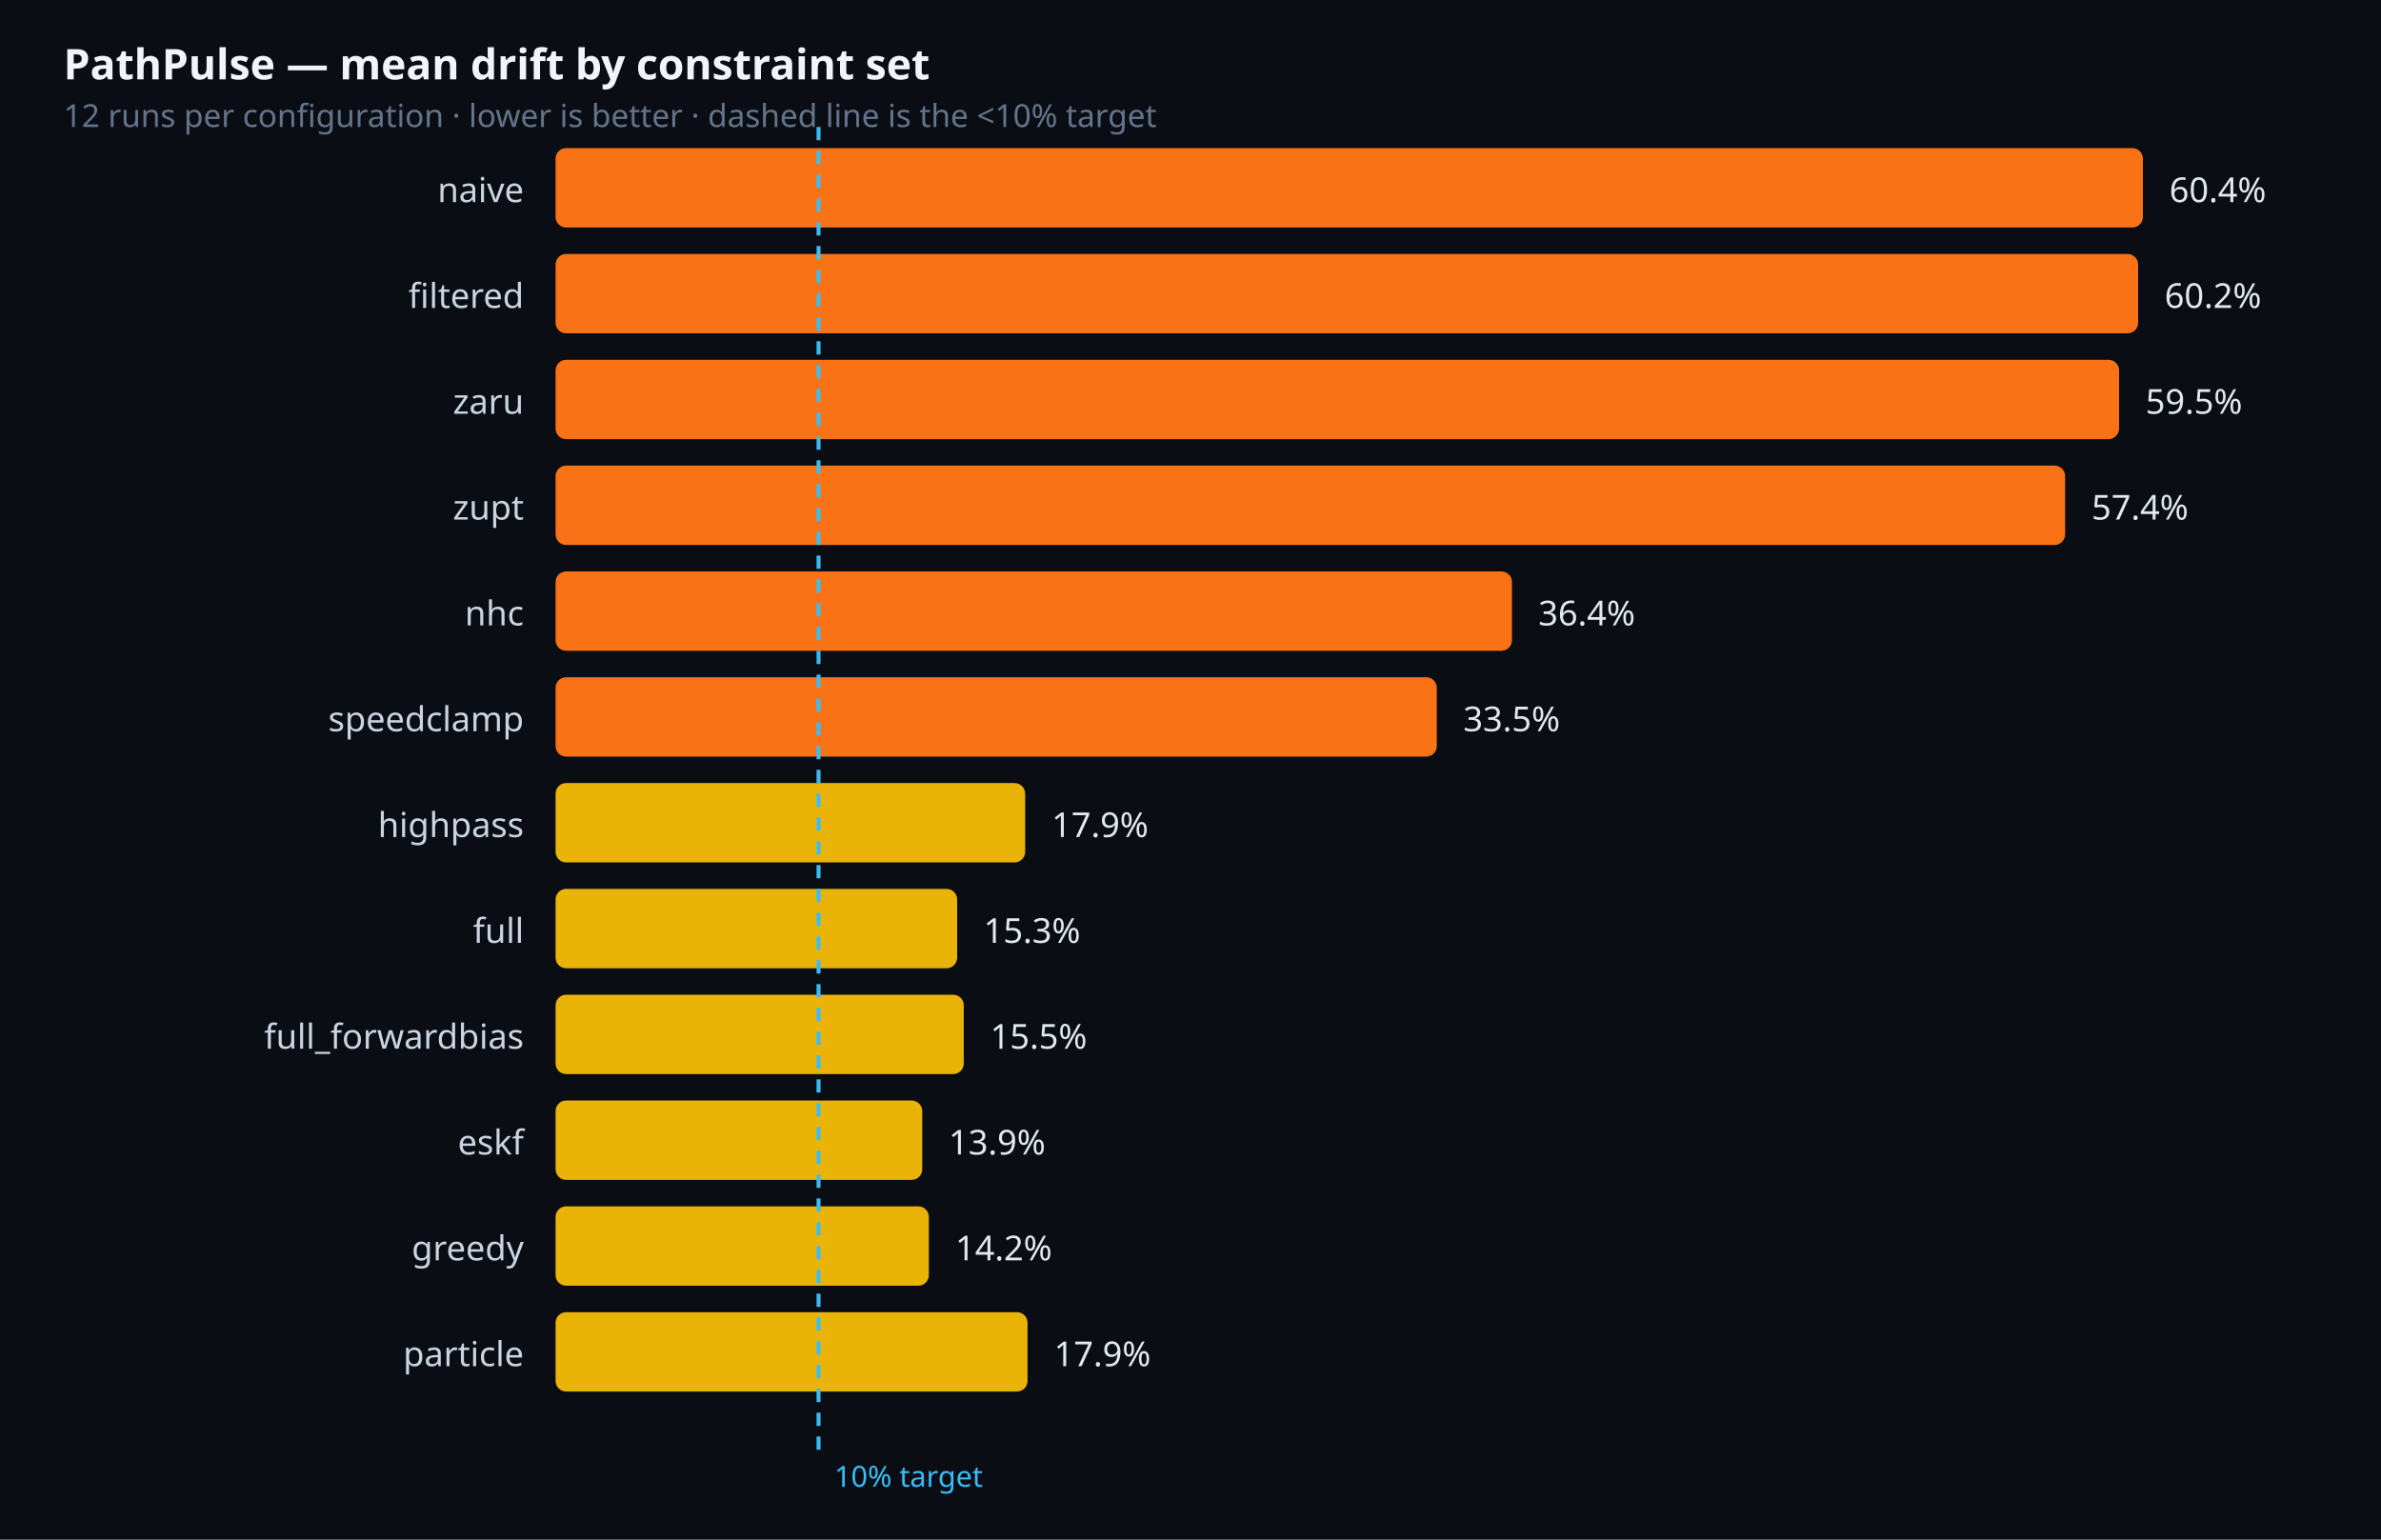
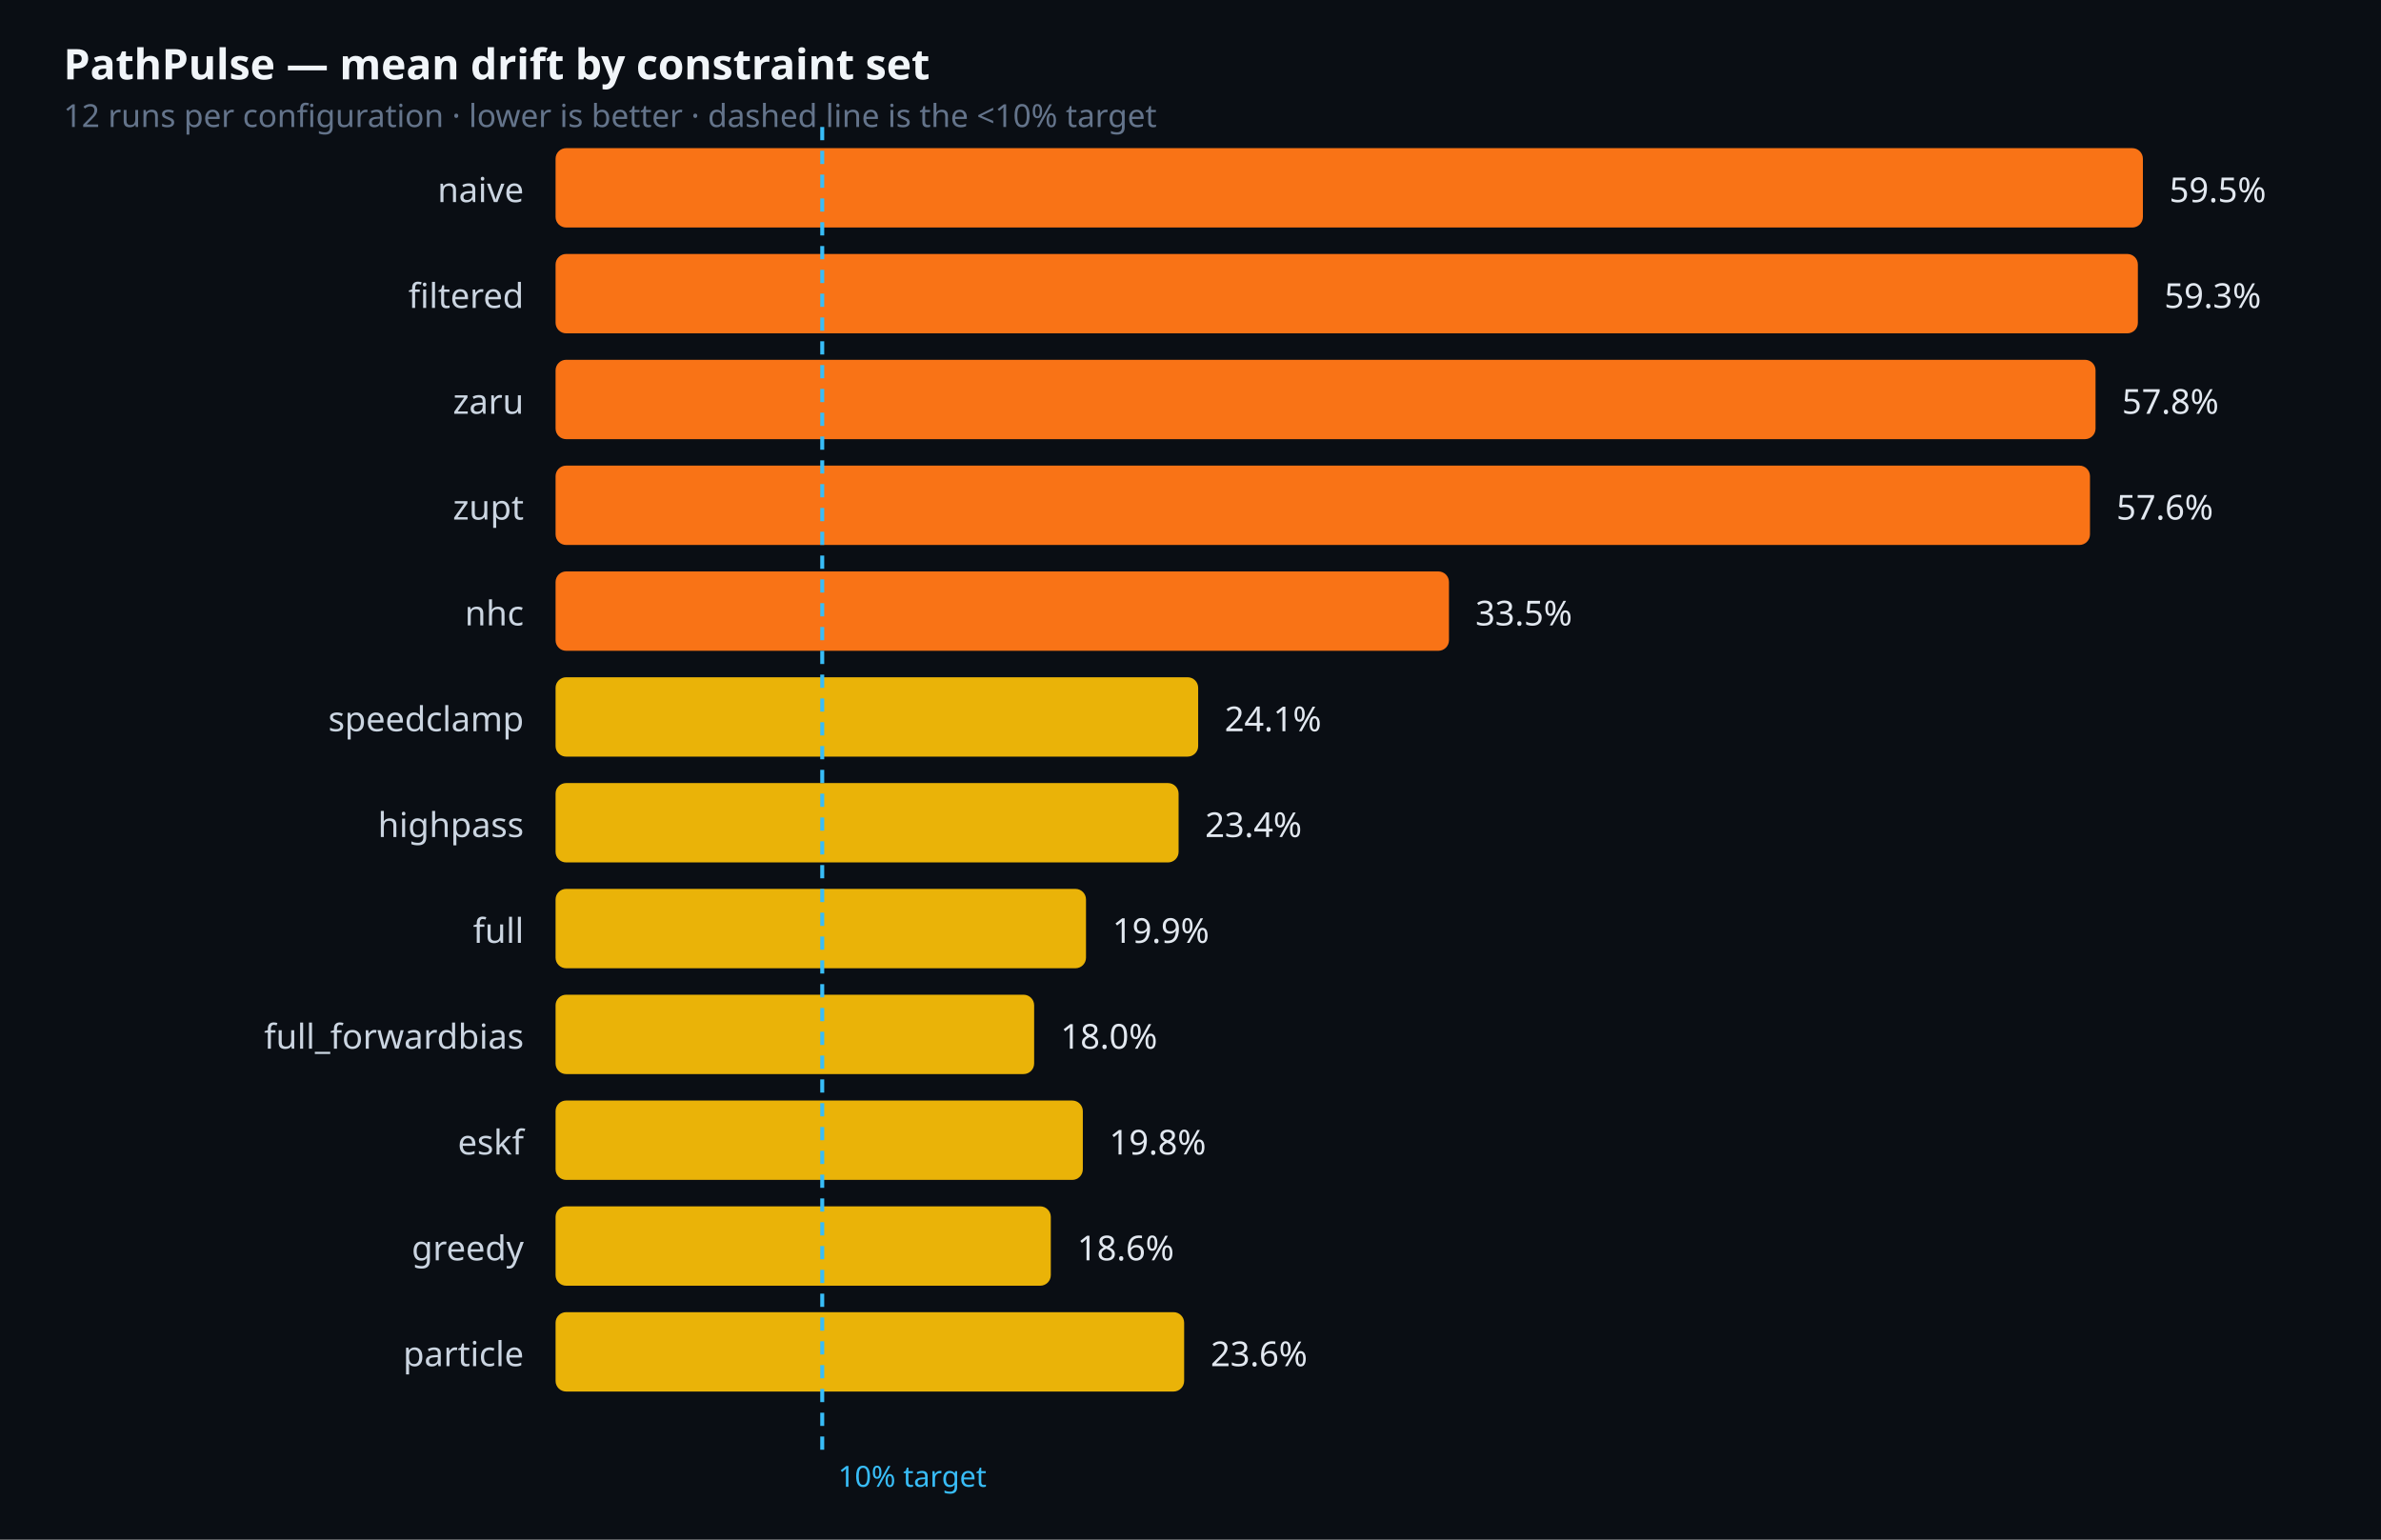
<svg xmlns="http://www.w3.org/2000/svg" width="900" height="582" viewBox="0 0 900 582" font-family="ui-sans-serif, system-ui, sans-serif">
  <rect width="900" height="582" fill="#0a0e14" />
  <text x="24" y="30" font-size="16" fill="#f1f5f9" font-weight="600">PathPulse — mean drift by constraint set</text>
  <text x="24" y="48" font-size="12" fill="#64748b">12 runs per configuration · lower is better · dashed line is the &lt;10% target</text>
  <text x="198" y="76.4" text-anchor="end" font-size="13" fill="#cbd5e1">naive</text>
  <rect x="210" y="56" width="600.0" height="30" rx="4" fill="#f97316" />
-   <text x="820.0" y="76.4" font-size="13" fill="#e2e8f0">60.4%</text>
+   <text x="820.0" y="76.4" font-size="13" fill="#e2e8f0">59.5%</text>
  <text x="198" y="116.4" text-anchor="end" font-size="13" fill="#cbd5e1">filtered</text>
-   <rect x="210" y="96" width="598.2" height="30" rx="4" fill="#f97316" />
-   <text x="818.2" y="116.4" font-size="13" fill="#e2e8f0">60.2%</text>
+   <rect x="210" y="96" width="598.1" height="30" rx="4" fill="#f97316" />
+   <text x="818.1" y="116.4" font-size="13" fill="#e2e8f0">59.3%</text>
  <text x="198" y="156.4" text-anchor="end" font-size="13" fill="#cbd5e1">zaru</text>
-   <rect x="210" y="136" width="591.0" height="30" rx="4" fill="#f97316" />
-   <text x="811.0" y="156.4" font-size="13" fill="#e2e8f0">59.5%</text>
+   <rect x="210" y="136" width="582.1" height="30" rx="4" fill="#f97316" />
+   <text x="802.1" y="156.4" font-size="13" fill="#e2e8f0">57.8%</text>
  <text x="198" y="196.4" text-anchor="end" font-size="13" fill="#cbd5e1">zupt</text>
-   <rect x="210" y="176" width="570.6" height="30" rx="4" fill="#f97316" />
-   <text x="790.6" y="196.4" font-size="13" fill="#e2e8f0">57.4%</text>
+   <rect x="210" y="176" width="580.0" height="30" rx="4" fill="#f97316" />
+   <text x="800.0" y="196.4" font-size="13" fill="#e2e8f0">57.6%</text>
  <text x="198" y="236.4" text-anchor="end" font-size="13" fill="#cbd5e1">nhc</text>
-   <rect x="210" y="216" width="361.5" height="30" rx="4" fill="#f97316" />
-   <text x="581.5" y="236.4" font-size="13" fill="#e2e8f0">36.4%</text>
+   <rect x="210" y="216" width="337.7" height="30" rx="4" fill="#f97316" />
+   <text x="557.7" y="236.4" font-size="13" fill="#e2e8f0">33.5%</text>
  <text x="198" y="276.4" text-anchor="end" font-size="13" fill="#cbd5e1">speedclamp</text>
-   <rect x="210" y="256" width="333.1" height="30" rx="4" fill="#f97316" />
-   <text x="553.1" y="276.4" font-size="13" fill="#e2e8f0">33.5%</text>
+   <rect x="210" y="256" width="242.9" height="30" rx="4" fill="#eab308" />
+   <text x="462.9" y="276.4" font-size="13" fill="#e2e8f0">24.1%</text>
  <text x="198" y="316.4" text-anchor="end" font-size="13" fill="#cbd5e1">highpass</text>
-   <rect x="210" y="296" width="177.5" height="30" rx="4" fill="#eab308" />
-   <text x="397.5" y="316.4" font-size="13" fill="#e2e8f0">17.9%</text>
+   <rect x="210" y="296" width="235.5" height="30" rx="4" fill="#eab308" />
+   <text x="455.5" y="316.4" font-size="13" fill="#e2e8f0">23.4%</text>
  <text x="198" y="356.4" text-anchor="end" font-size="13" fill="#cbd5e1">full</text>
-   <rect x="210" y="336" width="151.8" height="30" rx="4" fill="#eab308" />
-   <text x="371.8" y="356.4" font-size="13" fill="#e2e8f0">15.3%</text>
+   <rect x="210" y="336" width="200.5" height="30" rx="4" fill="#eab308" />
+   <text x="420.5" y="356.4" font-size="13" fill="#e2e8f0">19.9%</text>
  <text x="198" y="396.4" text-anchor="end" font-size="13" fill="#cbd5e1">full_forwardbias</text>
-   <rect x="210" y="376" width="154.3" height="30" rx="4" fill="#eab308" />
-   <text x="374.3" y="396.4" font-size="13" fill="#e2e8f0">15.5%</text>
+   <rect x="210" y="376" width="180.9" height="30" rx="4" fill="#eab308" />
+   <text x="400.9" y="396.4" font-size="13" fill="#e2e8f0">18.0%</text>
  <text x="198" y="436.4" text-anchor="end" font-size="13" fill="#cbd5e1">eskf</text>
-   <rect x="210" y="416" width="138.6" height="30" rx="4" fill="#eab308" />
-   <text x="358.6" y="436.4" font-size="13" fill="#e2e8f0">13.9%</text>
+   <rect x="210" y="416" width="199.3" height="30" rx="4" fill="#eab308" />
+   <text x="419.3" y="436.4" font-size="13" fill="#e2e8f0">19.8%</text>
  <text x="198" y="476.4" text-anchor="end" font-size="13" fill="#cbd5e1">greedy</text>
-   <rect x="210" y="456" width="141.1" height="30" rx="4" fill="#eab308" />
-   <text x="361.1" y="476.4" font-size="13" fill="#e2e8f0">14.2%</text>
+   <rect x="210" y="456" width="187.2" height="30" rx="4" fill="#eab308" />
+   <text x="407.2" y="476.4" font-size="13" fill="#e2e8f0">18.6%</text>
  <text x="198" y="516.4" text-anchor="end" font-size="13" fill="#cbd5e1">particle</text>
-   <rect x="210" y="496" width="178.4" height="30" rx="4" fill="#eab308" />
-   <text x="398.4" y="516.4" font-size="13" fill="#e2e8f0">17.9%</text>
-   <line x1="309.4" y1="48" x2="309.4" y2="548" stroke="#38bdf8" stroke-width="1.5" stroke-dasharray="5 4" />
-   <text x="315.4" y="562" font-size="11" fill="#38bdf8">10% target</text>
+   <rect x="210" y="496" width="237.6" height="30" rx="4" fill="#eab308" />
+   <text x="457.6" y="516.4" font-size="13" fill="#e2e8f0">23.6%</text>
+   <line x1="310.8" y1="48" x2="310.8" y2="548" stroke="#38bdf8" stroke-width="1.5" stroke-dasharray="5 4" />
+   <text x="316.8" y="562" font-size="11" fill="#38bdf8">10% target</text>
</svg>
